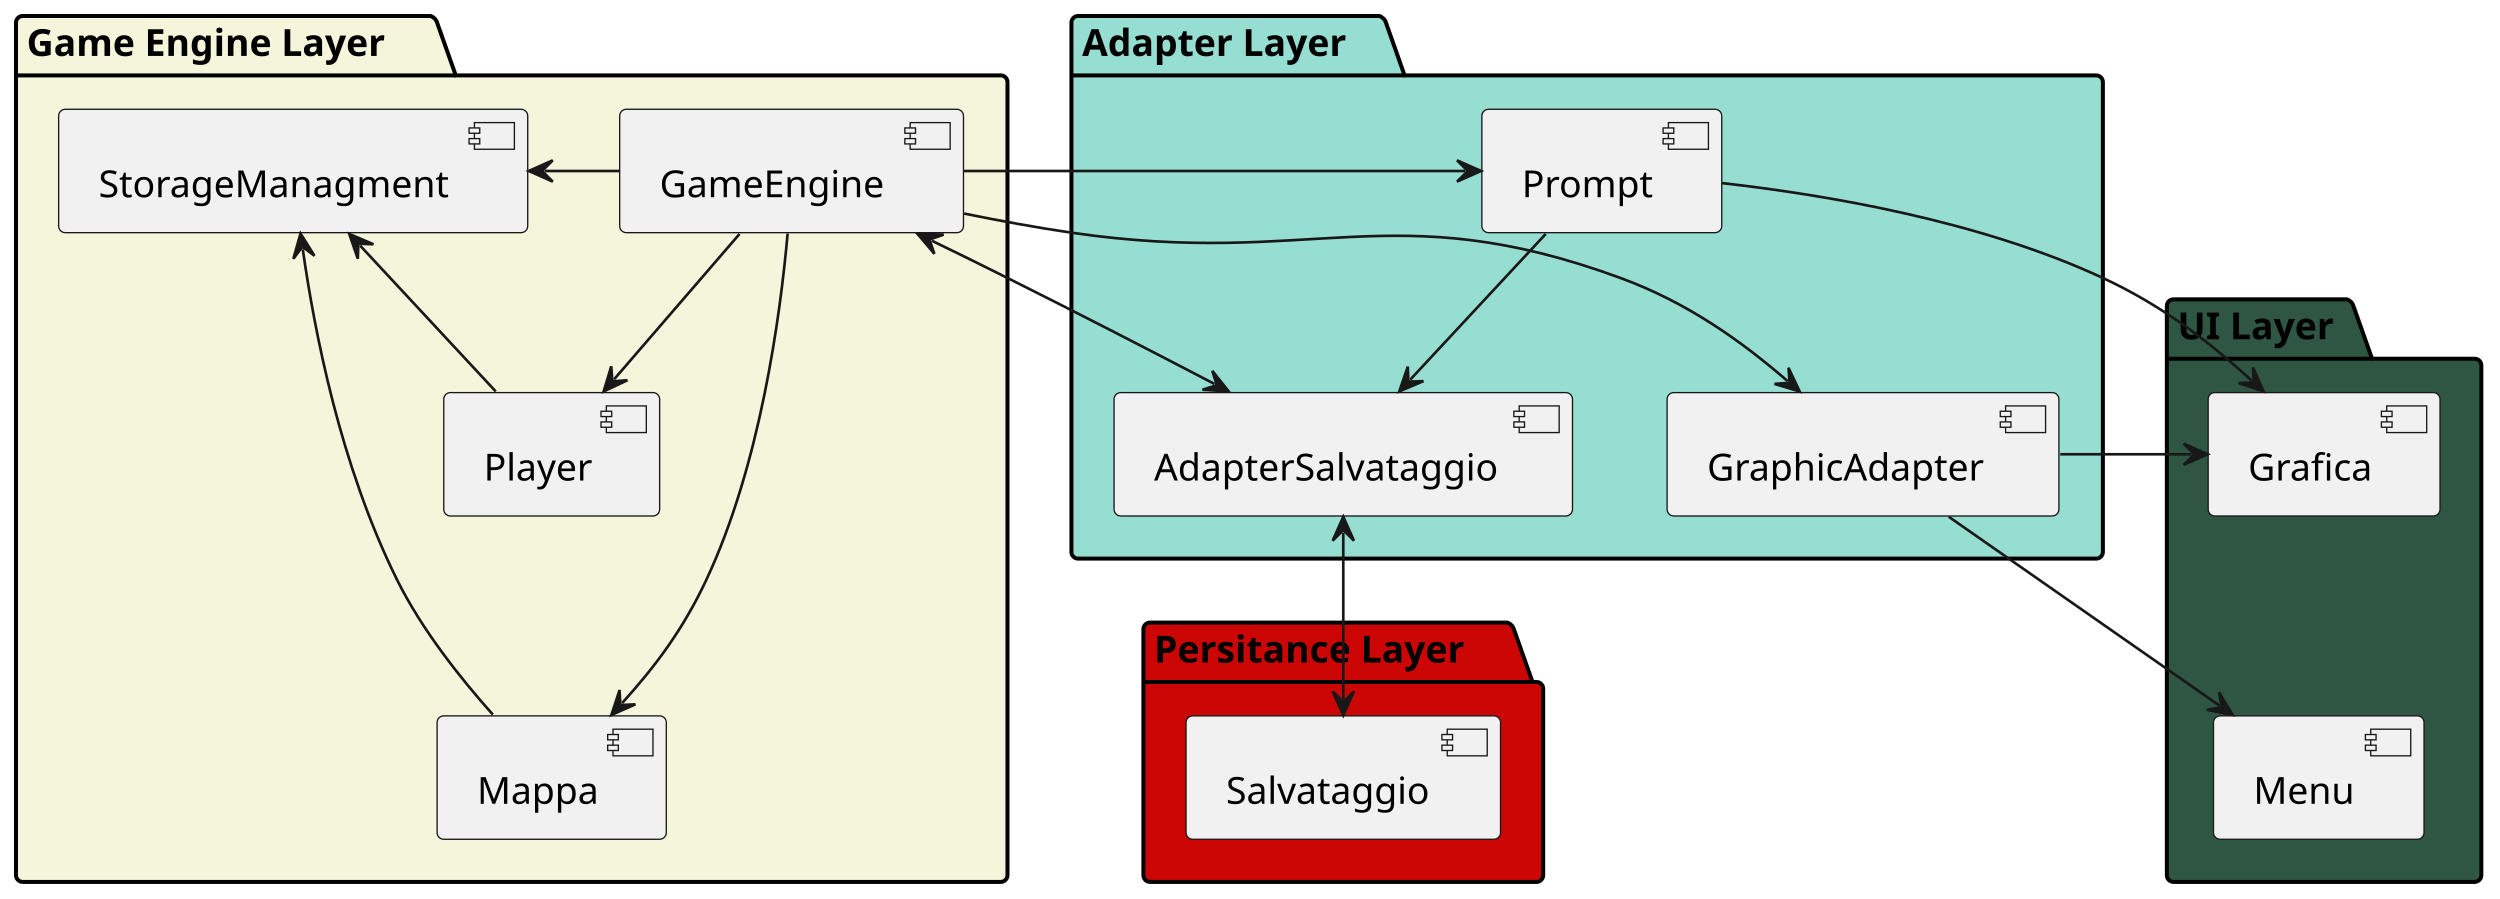
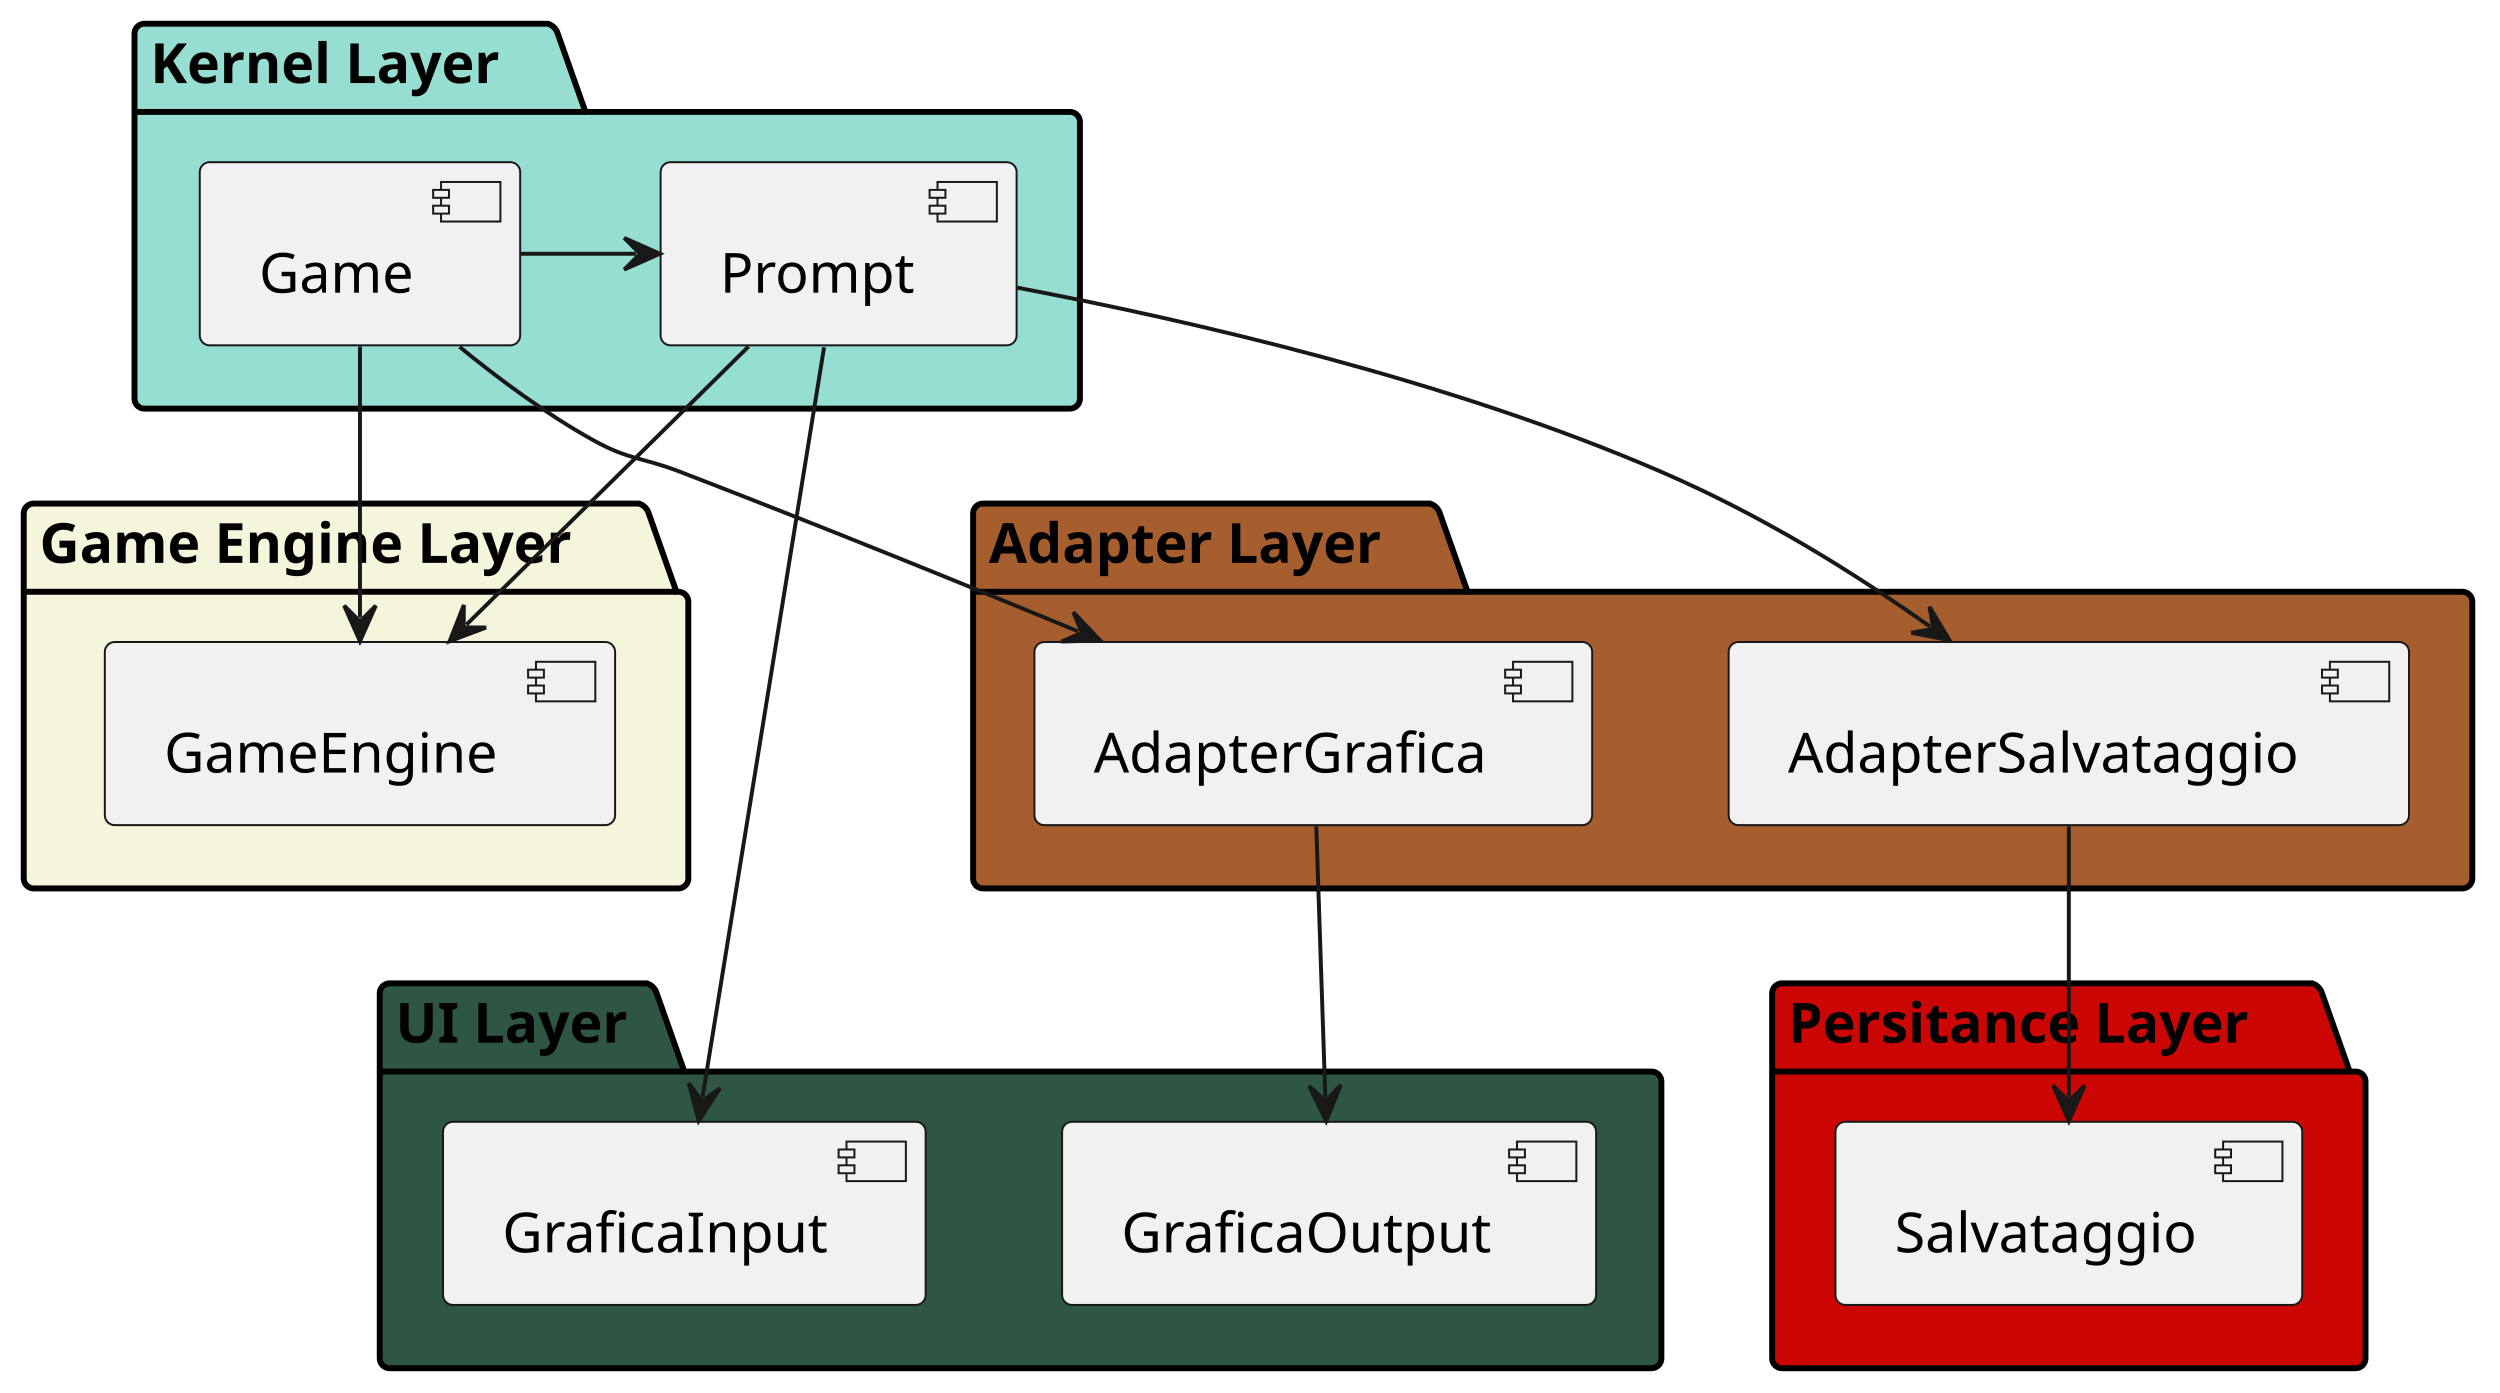
- <svg xmlns="http://www.w3.org/2000/svg" contentStyleType="text/css" height="337px" preserveAspectRatio="none" style="width:938px;height:337px;background:#FFFFFF;" version="1.1" viewBox="0 0 938 337" width="938px" zoomAndPan="magnify">
+ <svg xmlns="http://www.w3.org/2000/svg" contentStyleType="text/css" height="352px" preserveAspectRatio="none" style="width:632px;height:352px;background:#FFFFFF;" version="1.1" viewBox="0 0 632 352" width="632px" zoomAndPan="magnify">
  <defs />
  <g>
    <g id="cluster_UI Layer">
-       <path d="M815.5,112.3 L880.5,112.3 A3.75,3.75 0 0 1 883,114.8 L890,134.597 L928.5,134.597 A2.5,2.5 0 0 1 931,137.097 L931,328.39 A2.5,2.5 0 0 1 928.5,330.89 L815.5,330.89 A2.5,2.5 0 0 1 813,328.39 L813,114.8 A2.5,2.5 0 0 1 815.5,112.3 " fill="#2E5642" style="stroke:#000000;stroke-width:1.5;" />
-       <line style="stroke:#000000;stroke-width:1.5;" x1="813" x2="890" y1="134.597" y2="134.597" />
-       <text fill="#000000" font-family="sans-serif" font-size="14" font-weight="bold" lengthAdjust="spacing" textLength="64" x="817" y="127.295">UI Layer</text>
+       <path d="M98.5,248.59 L163.5,248.59 A3.75,3.75 0 0 1 166,251.09 L173,270.887 L417.5,270.887 A2.5,2.5 0 0 1 420,273.387 L420,343.39 A2.5,2.5 0 0 1 417.5,345.89 L98.5,345.89 A2.5,2.5 0 0 1 96,343.39 L96,251.09 A2.5,2.5 0 0 1 98.5,248.59 " fill="#2E5642" style="stroke:#000000;stroke-width:1.5;" />
+       <line style="stroke:#000000;stroke-width:1.5;" x1="96" x2="173" y1="270.887" y2="270.887" />
+       <text fill="#000000" font-family="sans-serif" font-size="14" font-weight="bold" lengthAdjust="spacing" textLength="64" x="100" y="263.585">UI Layer</text>
    </g>
    <g id="cluster_Game Engine Layer">
-       <path d="M8.5,6 L161.5,6 A3.75,3.75 0 0 1 164,8.5 L171,28.297 L375.5,28.297 A2.5,2.5 0 0 1 378,30.797 L378,328.39 A2.5,2.5 0 0 1 375.5,330.89 L8.5,330.89 A2.5,2.5 0 0 1 6,328.39 L6,8.5 A2.5,2.5 0 0 1 8.5,6 " fill="#F5F5DC" style="stroke:#000000;stroke-width:1.5;" />
-       <line style="stroke:#000000;stroke-width:1.5;" x1="6" x2="171" y1="28.297" y2="28.297" />
-       <text fill="#000000" font-family="sans-serif" font-size="14" font-weight="bold" lengthAdjust="spacing" textLength="152" x="10" y="20.995">Game Engine Layer</text>
+       <path d="M8.5,127.3 L161.5,127.3 A3.75,3.75 0 0 1 164,129.8 L171,149.597 L171.5,149.597 A2.5,2.5 0 0 1 174,152.097 L174,222.09 A2.5,2.5 0 0 1 171.5,224.59 L8.5,224.59 A2.5,2.5 0 0 1 6,222.09 L6,129.8 A2.5,2.5 0 0 1 8.5,127.3 " fill="#F5F5DC" style="stroke:#000000;stroke-width:1.5;" />
+       <line style="stroke:#000000;stroke-width:1.5;" x1="6" x2="171" y1="149.597" y2="149.597" />
+       <text fill="#000000" font-family="sans-serif" font-size="14" font-weight="bold" lengthAdjust="spacing" textLength="152" x="10" y="142.295">Game Engine Layer</text>
+     </g>
+     <g id="cluster_Kernel Layer">
+       <path d="M36.5,6 L138.5,6 A3.75,3.75 0 0 1 141,8.5 L148,28.297 L270.5,28.297 A2.5,2.5 0 0 1 273,30.797 L273,100.8 A2.5,2.5 0 0 1 270.5,103.3 L36.5,103.3 A2.5,2.5 0 0 1 34,100.8 L34,8.5 A2.5,2.5 0 0 1 36.5,6 " fill="#96DED1" style="stroke:#000000;stroke-width:1.5;" />
+       <line style="stroke:#000000;stroke-width:1.5;" x1="34" x2="148" y1="28.297" y2="28.297" />
+       <text fill="#000000" font-family="sans-serif" font-size="14" font-weight="bold" lengthAdjust="spacing" textLength="101" x="38" y="20.995">Kernel Layer</text>
+     </g>
+     <g id="cluster_Persitance Layer">
+       <path d="M450.5,248.59 L584.5,248.59 A3.75,3.75 0 0 1 587,251.09 L594,270.887 L595.5,270.887 A2.5,2.5 0 0 1 598,273.387 L598,343.39 A2.5,2.5 0 0 1 595.5,345.89 L450.5,345.89 A2.5,2.5 0 0 1 448,343.39 L448,251.09 A2.5,2.5 0 0 1 450.5,248.59 " fill="#CC0605" style="stroke:#000000;stroke-width:1.5;" />
+       <line style="stroke:#000000;stroke-width:1.5;" x1="448" x2="594" y1="270.887" y2="270.887" />
+       <text fill="#000000" font-family="sans-serif" font-size="14" font-weight="bold" lengthAdjust="spacing" textLength="133" x="452" y="263.585">Persitance Layer</text>
    </g>
    <g id="cluster_Adapter Layer">
-       <path d="M404.5,6 L517.5,6 A3.75,3.75 0 0 1 520,8.5 L527,28.297 L786.5,28.297 A2.5,2.5 0 0 1 789,30.797 L789,207.09 A2.5,2.5 0 0 1 786.5,209.59 L404.5,209.59 A2.5,2.5 0 0 1 402,207.09 L402,8.5 A2.5,2.5 0 0 1 404.5,6 " fill="#96DED1" style="stroke:#000000;stroke-width:1.5;" />
-       <line style="stroke:#000000;stroke-width:1.5;" x1="402" x2="527" y1="28.297" y2="28.297" />
-       <text fill="#000000" font-family="sans-serif" font-size="14" font-weight="bold" lengthAdjust="spacing" textLength="112" x="406" y="20.995">Adapter Layer</text>
+       <path d="M248.5,127.3 L361.5,127.3 A3.75,3.75 0 0 1 364,129.8 L371,149.597 L622.5,149.597 A2.5,2.5 0 0 1 625,152.097 L625,222.09 A2.5,2.5 0 0 1 622.5,224.59 L248.5,224.59 A2.5,2.5 0 0 1 246,222.09 L246,129.8 A2.5,2.5 0 0 1 248.5,127.3 " fill="#A65E2E" style="stroke:#000000;stroke-width:1.5;" />
+       <line style="stroke:#000000;stroke-width:1.5;" x1="246" x2="371" y1="149.597" y2="149.597" />
+       <text fill="#000000" font-family="sans-serif" font-size="14" font-weight="bold" lengthAdjust="spacing" textLength="112" x="250" y="142.295">Adapter Layer</text>
    </g>
-     <g id="cluster_Persitance Layer">
-       <path d="M431.5,233.59 L565.5,233.59 A3.75,3.75 0 0 1 568,236.09 L575,255.887 L576.5,255.887 A2.5,2.5 0 0 1 579,258.387 L579,328.39 A2.5,2.5 0 0 1 576.5,330.89 L431.5,330.89 A2.5,2.5 0 0 1 429,328.39 L429,236.09 A2.5,2.5 0 0 1 431.5,233.59 " fill="#CC0605" style="stroke:#000000;stroke-width:1.5;" />
-       <line style="stroke:#000000;stroke-width:1.5;" x1="429" x2="575" y1="255.887" y2="255.887" />
-       <text fill="#000000" font-family="sans-serif" font-size="14" font-weight="bold" lengthAdjust="spacing" textLength="133" x="433" y="248.585">Persitance Layer</text>
+     <g id="elem_GraficaInput">
+       <rect fill="#F1F1F1" height="46.297" rx="2.5" ry="2.5" style="stroke:#181818;stroke-width:0.5;" width="122" x="112" y="283.59" />
+       <rect fill="#F1F1F1" height="10" style="stroke:#181818;stroke-width:0.5;" width="15" x="214" y="288.59" />
+       <rect fill="#F1F1F1" height="2" style="stroke:#181818;stroke-width:0.5;" width="4" x="212" y="290.59" />
+       <rect fill="#F1F1F1" height="2" style="stroke:#181818;stroke-width:0.5;" width="4" x="212" y="294.59" />
+       <text fill="#000000" font-family="sans-serif" font-size="14" lengthAdjust="spacing" textLength="82" x="127" y="316.585">GraficaInput</text>
    </g>
-     <g id="elem_Grafica">
-       <rect fill="#F1F1F1" height="46.297" rx="2.5" ry="2.5" style="stroke:#181818;stroke-width:0.5;" width="87" x="828.5" y="147.3" />
-       <rect fill="#F1F1F1" height="10" style="stroke:#181818;stroke-width:0.5;" width="15" x="895.5" y="152.3" />
-       <rect fill="#F1F1F1" height="2" style="stroke:#181818;stroke-width:0.5;" width="4" x="893.5" y="154.3" />
-       <rect fill="#F1F1F1" height="2" style="stroke:#181818;stroke-width:0.5;" width="4" x="893.5" y="158.3" />
-       <text fill="#000000" font-family="sans-serif" font-size="14" lengthAdjust="spacing" textLength="47" x="843.5" y="180.295">Grafica</text>
-     </g>
-     <g id="elem_Menu">
-       <rect fill="#F1F1F1" height="46.297" rx="2.5" ry="2.5" style="stroke:#181818;stroke-width:0.5;" width="79" x="830.5" y="268.59" />
-       <rect fill="#F1F1F1" height="10" style="stroke:#181818;stroke-width:0.5;" width="15" x="889.5" y="273.59" />
-       <rect fill="#F1F1F1" height="2" style="stroke:#181818;stroke-width:0.5;" width="4" x="887.5" y="275.59" />
-       <rect fill="#F1F1F1" height="2" style="stroke:#181818;stroke-width:0.5;" width="4" x="887.5" y="279.59" />
-       <text fill="#000000" font-family="sans-serif" font-size="14" lengthAdjust="spacing" textLength="39" x="845.5" y="301.585">Menu</text>
-     </g>
-     <g id="elem_Player">
-       <rect fill="#F1F1F1" height="46.297" rx="2.5" ry="2.5" style="stroke:#181818;stroke-width:0.5;" width="81" x="166.5" y="147.3" />
-       <rect fill="#F1F1F1" height="10" style="stroke:#181818;stroke-width:0.5;" width="15" x="227.5" y="152.3" />
-       <rect fill="#F1F1F1" height="2" style="stroke:#181818;stroke-width:0.5;" width="4" x="225.5" y="154.3" />
-       <rect fill="#F1F1F1" height="2" style="stroke:#181818;stroke-width:0.5;" width="4" x="225.5" y="158.3" />
-       <text fill="#000000" font-family="sans-serif" font-size="14" lengthAdjust="spacing" textLength="41" x="181.5" y="180.295">Player</text>
-     </g>
-     <g id="elem_Mappa">
-       <rect fill="#F1F1F1" height="46.297" rx="2.5" ry="2.5" style="stroke:#181818;stroke-width:0.5;" width="86" x="164" y="268.59" />
-       <rect fill="#F1F1F1" height="10" style="stroke:#181818;stroke-width:0.5;" width="15" x="230" y="273.59" />
-       <rect fill="#F1F1F1" height="2" style="stroke:#181818;stroke-width:0.5;" width="4" x="228" y="275.59" />
-       <rect fill="#F1F1F1" height="2" style="stroke:#181818;stroke-width:0.5;" width="4" x="228" y="279.59" />
-       <text fill="#000000" font-family="sans-serif" font-size="14" lengthAdjust="spacing" textLength="46" x="179" y="301.585">Mappa</text>
+     <g id="elem_GraficaOutput">
+       <rect fill="#F1F1F1" height="46.297" rx="2.5" ry="2.5" style="stroke:#181818;stroke-width:0.5;" width="135" x="268.5" y="283.59" />
+       <rect fill="#F1F1F1" height="10" style="stroke:#181818;stroke-width:0.5;" width="15" x="383.5" y="288.59" />
+       <rect fill="#F1F1F1" height="2" style="stroke:#181818;stroke-width:0.5;" width="4" x="381.5" y="290.59" />
+       <rect fill="#F1F1F1" height="2" style="stroke:#181818;stroke-width:0.5;" width="4" x="381.5" y="294.59" />
+       <text fill="#000000" font-family="sans-serif" font-size="14" lengthAdjust="spacing" textLength="95" x="283.5" y="316.585">GraficaOutput</text>
    </g>
    <g id="elem_GameEngine">
-       <rect fill="#F1F1F1" height="46.297" rx="2.5" ry="2.5" style="stroke:#181818;stroke-width:0.5;" width="129" x="232.5" y="41" />
-       <rect fill="#F1F1F1" height="10" style="stroke:#181818;stroke-width:0.5;" width="15" x="341.5" y="46" />
-       <rect fill="#F1F1F1" height="2" style="stroke:#181818;stroke-width:0.5;" width="4" x="339.5" y="48" />
-       <rect fill="#F1F1F1" height="2" style="stroke:#181818;stroke-width:0.5;" width="4" x="339.5" y="52" />
-       <text fill="#000000" font-family="sans-serif" font-size="14" lengthAdjust="spacing" textLength="89" x="247.5" y="73.995">GameEngine</text>
-     </g>
-     <g id="elem_StorageManagment">
-       <rect fill="#F1F1F1" height="46.297" rx="2.5" ry="2.5" style="stroke:#181818;stroke-width:0.5;" width="176" x="22" y="41" />
-       <rect fill="#F1F1F1" height="10" style="stroke:#181818;stroke-width:0.5;" width="15" x="178" y="46" />
-       <rect fill="#F1F1F1" height="2" style="stroke:#181818;stroke-width:0.5;" width="4" x="176" y="48" />
-       <rect fill="#F1F1F1" height="2" style="stroke:#181818;stroke-width:0.5;" width="4" x="176" y="52" />
-       <text fill="#000000" font-family="sans-serif" font-size="14" lengthAdjust="spacing" textLength="136" x="37" y="73.995">StorageManagment</text>
+       <rect fill="#F1F1F1" height="46.297" rx="2.5" ry="2.5" style="stroke:#181818;stroke-width:0.5;" width="129" x="26.5" y="162.3" />
+       <rect fill="#F1F1F1" height="10" style="stroke:#181818;stroke-width:0.5;" width="15" x="135.5" y="167.3" />
+       <rect fill="#F1F1F1" height="2" style="stroke:#181818;stroke-width:0.5;" width="4" x="133.5" y="169.3" />
+       <rect fill="#F1F1F1" height="2" style="stroke:#181818;stroke-width:0.5;" width="4" x="133.5" y="173.3" />
+       <text fill="#000000" font-family="sans-serif" font-size="14" lengthAdjust="spacing" textLength="89" x="41.5" y="195.295">GameEngine</text>
    </g>
    <g id="elem_Prompt">
-       <rect fill="#F1F1F1" height="46.297" rx="2.5" ry="2.5" style="stroke:#181818;stroke-width:0.5;" width="90" x="556" y="41" />
-       <rect fill="#F1F1F1" height="10" style="stroke:#181818;stroke-width:0.5;" width="15" x="626" y="46" />
-       <rect fill="#F1F1F1" height="2" style="stroke:#181818;stroke-width:0.5;" width="4" x="624" y="48" />
-       <rect fill="#F1F1F1" height="2" style="stroke:#181818;stroke-width:0.5;" width="4" x="624" y="52" />
-       <text fill="#000000" font-family="sans-serif" font-size="14" lengthAdjust="spacing" textLength="50" x="571" y="73.995">Prompt</text>
+       <rect fill="#F1F1F1" height="46.297" rx="2.5" ry="2.5" style="stroke:#181818;stroke-width:0.5;" width="90" x="167" y="41" />
+       <rect fill="#F1F1F1" height="10" style="stroke:#181818;stroke-width:0.5;" width="15" x="237" y="46" />
+       <rect fill="#F1F1F1" height="2" style="stroke:#181818;stroke-width:0.5;" width="4" x="235" y="48" />
+       <rect fill="#F1F1F1" height="2" style="stroke:#181818;stroke-width:0.5;" width="4" x="235" y="52" />
+       <text fill="#000000" font-family="sans-serif" font-size="14" lengthAdjust="spacing" textLength="50" x="182" y="73.995">Prompt</text>
    </g>
-     <g id="elem_GraphicAdapter">
-       <rect fill="#F1F1F1" height="46.297" rx="2.5" ry="2.5" style="stroke:#181818;stroke-width:0.5;" width="147" x="625.5" y="147.3" />
-       <rect fill="#F1F1F1" height="10" style="stroke:#181818;stroke-width:0.5;" width="15" x="752.5" y="152.3" />
-       <rect fill="#F1F1F1" height="2" style="stroke:#181818;stroke-width:0.5;" width="4" x="750.5" y="154.3" />
-       <rect fill="#F1F1F1" height="2" style="stroke:#181818;stroke-width:0.5;" width="4" x="750.5" y="158.3" />
-       <text fill="#000000" font-family="sans-serif" font-size="14" lengthAdjust="spacing" textLength="107" x="640.5" y="180.295">GraphicAdapter</text>
+     <g id="elem_Game">
+       <rect fill="#F1F1F1" height="46.297" rx="2.5" ry="2.5" style="stroke:#181818;stroke-width:0.5;" width="81" x="50.5" y="41" />
+       <rect fill="#F1F1F1" height="10" style="stroke:#181818;stroke-width:0.5;" width="15" x="111.5" y="46" />
+       <rect fill="#F1F1F1" height="2" style="stroke:#181818;stroke-width:0.5;" width="4" x="109.5" y="48" />
+       <rect fill="#F1F1F1" height="2" style="stroke:#181818;stroke-width:0.5;" width="4" x="109.5" y="52" />
+       <text fill="#000000" font-family="sans-serif" font-size="14" lengthAdjust="spacing" textLength="41" x="65.5" y="73.995">Game</text>
+     </g>
+     <g id="elem_Salvataggio">
+       <rect fill="#F1F1F1" height="46.297" rx="2.5" ry="2.5" style="stroke:#181818;stroke-width:0.5;" width="118" x="464" y="283.59" />
+       <rect fill="#F1F1F1" height="10" style="stroke:#181818;stroke-width:0.5;" width="15" x="562" y="288.59" />
+       <rect fill="#F1F1F1" height="2" style="stroke:#181818;stroke-width:0.5;" width="4" x="560" y="290.59" />
+       <rect fill="#F1F1F1" height="2" style="stroke:#181818;stroke-width:0.5;" width="4" x="560" y="294.59" />
+       <text fill="#000000" font-family="sans-serif" font-size="14" lengthAdjust="spacing" textLength="78" x="479" y="316.585">Salvataggio</text>
+     </g>
+     <g id="elem_AdapterGrafica">
+       <rect fill="#F1F1F1" height="46.297" rx="2.5" ry="2.5" style="stroke:#181818;stroke-width:0.5;" width="141" x="261.5" y="162.3" />
+       <rect fill="#F1F1F1" height="10" style="stroke:#181818;stroke-width:0.5;" width="15" x="382.5" y="167.3" />
+       <rect fill="#F1F1F1" height="2" style="stroke:#181818;stroke-width:0.5;" width="4" x="380.5" y="169.3" />
+       <rect fill="#F1F1F1" height="2" style="stroke:#181818;stroke-width:0.5;" width="4" x="380.5" y="173.3" />
+       <text fill="#000000" font-family="sans-serif" font-size="14" lengthAdjust="spacing" textLength="101" x="276.5" y="195.295">AdapterGrafica</text>
    </g>
    <g id="elem_AdapterSalvataggio">
-       <rect fill="#F1F1F1" height="46.297" rx="2.5" ry="2.5" style="stroke:#181818;stroke-width:0.5;" width="172" x="418" y="147.3" />
-       <rect fill="#F1F1F1" height="10" style="stroke:#181818;stroke-width:0.5;" width="15" x="570" y="152.3" />
-       <rect fill="#F1F1F1" height="2" style="stroke:#181818;stroke-width:0.5;" width="4" x="568" y="154.3" />
-       <rect fill="#F1F1F1" height="2" style="stroke:#181818;stroke-width:0.5;" width="4" x="568" y="158.3" />
-       <text fill="#000000" font-family="sans-serif" font-size="14" lengthAdjust="spacing" textLength="132" x="433" y="180.295">AdapterSalvataggio</text>
+       <rect fill="#F1F1F1" height="46.297" rx="2.5" ry="2.5" style="stroke:#181818;stroke-width:0.5;" width="172" x="437" y="162.3" />
+       <rect fill="#F1F1F1" height="10" style="stroke:#181818;stroke-width:0.5;" width="15" x="589" y="167.3" />
+       <rect fill="#F1F1F1" height="2" style="stroke:#181818;stroke-width:0.5;" width="4" x="587" y="169.3" />
+       <rect fill="#F1F1F1" height="2" style="stroke:#181818;stroke-width:0.5;" width="4" x="587" y="173.3" />
+       <text fill="#000000" font-family="sans-serif" font-size="14" lengthAdjust="spacing" textLength="132" x="452" y="195.295">AdapterSalvataggio</text>
    </g>
-     <g id="elem_Salvataggio">
-       <rect fill="#F1F1F1" height="46.297" rx="2.5" ry="2.5" style="stroke:#181818;stroke-width:0.5;" width="118" x="445" y="268.59" />
-       <rect fill="#F1F1F1" height="10" style="stroke:#181818;stroke-width:0.5;" width="15" x="543" y="273.59" />
-       <rect fill="#F1F1F1" height="2" style="stroke:#181818;stroke-width:0.5;" width="4" x="541" y="275.59" />
-       <rect fill="#F1F1F1" height="2" style="stroke:#181818;stroke-width:0.5;" width="4" x="541" y="279.59" />
-       <text fill="#000000" font-family="sans-serif" font-size="14" lengthAdjust="spacing" textLength="78" x="460" y="301.585">Salvataggio</text>
+     <g id="link_Game_Prompt">
+       <path d="M131.65,64.15 C143.37,64.15 149.08,64.15 160.8,64.15 " fill="none" id="Game-to-Prompt" style="stroke:#181818;stroke-width:1.0;" />
+       <polygon fill="#181818" points="166.8,64.15,157.8,60.15,161.8,64.15,157.8,68.15,166.8,64.15" style="stroke:#181818;stroke-width:1.0;" />
    </g>
-     <g id="link_GameEngine_Mappa">
-       <path d="M295.52,87.62 C292.8,118.29 285.27,174.38 265,217.59 C256.19,236.37 245.716,250.212 233.416,263.801 " fill="none" id="GameEngine-to-Mappa" style="stroke:#181818;stroke-width:1.0;" />
-       <polygon fill="#181818" points="229.39,268.25,238.395,264.261,232.745,264.543,232.464,258.893,229.39,268.25" style="stroke:#181818;stroke-width:1.0;" />
+     <g id="link_Game_GameEngine">
+       <path d="M91,87.59 C91,108.92 91,134.81 91,156.11 " fill="none" id="Game-to-GameEngine" style="stroke:#181818;stroke-width:1.0;" />
+       <polygon fill="#181818" points="91,162.11,95,153.11,91,157.11,87,153.11,91,162.11" style="stroke:#181818;stroke-width:1.0;" />
    </g>
-     <g id="link_GameEngine_Player">
-       <path d="M277.47,87.78 C262.38,105.27 245.501,124.838 230.411,142.318 " fill="none" id="GameEngine-to-Player" style="stroke:#181818;stroke-width:1.0;" />
-       <polygon fill="#181818" points="226.49,146.86,235.399,142.661,229.757,143.075,229.343,137.434,226.49,146.86" style="stroke:#181818;stroke-width:1.0;" />
+     <g id="link_Prompt_GameEngine">
+       <path d="M189.24,87.59 C167.61,108.92 139.532,136.597 117.932,157.897 " fill="none" id="Prompt-to-GameEngine" style="stroke:#181818;stroke-width:1.0;" />
+       <polygon fill="#181818" points="113.66,162.11,122.877,158.639,117.22,158.599,117.26,152.943,113.66,162.11" style="stroke:#181818;stroke-width:1.0;" />
    </g>
-     <g id="link_StorageManagment_Player">
-       <path d="M135.137,92.173 C151.407,109.663 169.73,129.38 185.99,146.86 " fill="none" id="StorageManagment-backto-Player" style="stroke:#181818;stroke-width:1.0;" />
-       <polygon fill="#181818" points="131.05,87.78,134.251,97.094,134.456,91.441,140.109,91.645,131.05,87.78" style="stroke:#181818;stroke-width:1.0;" />
-     </g>
-     <g id="link_StorageManagment_Mappa">
-       <path d="M113.602,93.559 C118.002,124.239 127.58,174.4 149,217.59 C158.22,236.18 172.72,254.46 184.91,268.11 " fill="none" id="StorageManagment-backto-Mappa" style="stroke:#181818;stroke-width:1.0;" />
-       <polygon fill="#181818" points="112.75,87.62,110.068,97.097,113.46,92.569,117.987,95.961,112.75,87.62" style="stroke:#181818;stroke-width:1.0;" />
-     </g>
-     <g id="link_GameEngine_StorageManagment">
-       <path d="M232.29,64.15 C220.99,64.15 215.69,64.15 204.39,64.15 " fill="none" id="GameEngine-to-StorageManagment" style="stroke:#181818;stroke-width:1.0;" />
-       <polygon fill="#181818" points="198.39,64.15,207.39,68.15,203.39,64.15,207.39,60.15,198.39,64.15" style="stroke:#181818;stroke-width:1.0;" />
-     </g>
-     <g id="link_Prompt_Grafica">
-       <path d="M646.12,68.7 C685.39,73.13 743.05,82.92 789,104.3 C811.59,114.8 829.17,128.484 844.85,142.804 " fill="none" id="Prompt-to-Grafica" style="stroke:#181818;stroke-width:1.0;" />
-       <polygon fill="#181818" points="849.28,146.85,845.332,137.827,845.588,143.478,839.937,143.734,849.28,146.85" style="stroke:#181818;stroke-width:1.0;" />
-     </g>
-     <g id="link_GameEngine_Prompt">
-       <path d="M361.72,64.15 C426.37,64.15 485.02,64.15 549.67,64.15 " fill="none" id="GameEngine-to-Prompt" style="stroke:#181818;stroke-width:1.0;" />
-       <polygon fill="#181818" points="555.67,64.15,546.67,60.15,550.67,64.15,546.67,68.15,555.67,64.15" style="stroke:#181818;stroke-width:1.0;" />
-     </g>
-     <g id="link_GameEngine_GraphicAdapter">
-       <path d="M361.74,80.13 C375.01,82.83 388.91,85.38 402,87.3 C492.9,100.58 521.76,72.64 608,104.3 C633.35,113.6 653.458,128.09 670.698,142.97 " fill="none" id="GameEngine-to-GraphicAdapter" style="stroke:#181818;stroke-width:1.0;" />
-       <polygon fill="#181818" points="675.24,146.89,671.04,137.981,671.455,143.623,665.813,144.038,675.24,146.89" style="stroke:#181818;stroke-width:1.0;" />
+     <g id="link_Prompt_GraficaInput">
+       <path d="M208.33,87.78 C200.88,133.75 185.01,231.647 177.59,277.417 " fill="none" id="Prompt-to-GraficaInput" style="stroke:#181818;stroke-width:1.0;" />
+       <polygon fill="#181818" points="176.63,283.34,182.019,275.096,177.43,278.404,174.122,273.816,176.63,283.34" style="stroke:#181818;stroke-width:1.0;" />
    </g>
    <g id="link_Prompt_AdapterSalvataggio">
-       <path d="M579.95,87.78 C563.68,105.27 545.357,124.987 529.097,142.467 " fill="none" id="Prompt-to-AdapterSalvataggio" style="stroke:#181818;stroke-width:1.0;" />
-       <polygon fill="#181818" points="525.01,146.86,534.069,142.995,528.415,143.199,528.211,137.546,525.01,146.86" style="stroke:#181818;stroke-width:1.0;" />
-     </g>
-     <g id="link_GraphicAdapter_Grafica">
-       <path d="M773,170.44 C791.43,170.44 803.87,170.44 822.3,170.44 " fill="none" id="GraphicAdapter-to-Grafica" style="stroke:#181818;stroke-width:1.0;" />
-       <polygon fill="#181818" points="828.3,170.44,819.3,166.44,823.3,170.44,819.3,174.44,828.3,170.44" style="stroke:#181818;stroke-width:1.0;" />
-     </g>
-     <g id="link_GraphicAdapter_Menu">
-       <path d="M731.16,193.88 C761.64,215.14 802.249,243.477 832.769,264.767 " fill="none" id="GraphicAdapter-to-Menu" style="stroke:#181818;stroke-width:1.0;" />
-       <polygon fill="#181818" points="837.69,268.2,832.597,259.77,833.589,265.339,828.02,266.332,837.69,268.2" style="stroke:#181818;stroke-width:1.0;" />
+       <path d="M257.15,72.72 C300.2,80.9 366.26,95.98 420,119.3 C446.01,130.58 468.103,144.448 487.933,158.398 " fill="none" id="Prompt-to-AdapterSalvataggio" style="stroke:#181818;stroke-width:1.0;" />
+       <polygon fill="#181818" points="492.84,161.85,487.78,153.4,488.75,158.973,483.178,159.943,492.84,161.85" style="stroke:#181818;stroke-width:1.0;" />
    </g>
    <g id="link_AdapterSalvataggio_Salvataggio">
-       <path d="M504,199.88 C504,221.21 504,241.11 504,262.4 " fill="none" id="AdapterSalvataggio-Salvataggio" style="stroke:#181818;stroke-width:1.0;" />
-       <polygon fill="#181818" points="504,193.88,500,202.88,504,198.88,508,202.88,504,193.88" style="stroke:#181818;stroke-width:1.0;" />
-       <polygon fill="#181818" points="504,268.4,508,259.4,504,263.4,500,259.4,504,268.4" style="stroke:#181818;stroke-width:1.0;" />
+       <path d="M523,208.88 C523,230.21 523,256.11 523,277.4 " fill="none" id="AdapterSalvataggio-to-Salvataggio" style="stroke:#181818;stroke-width:1.0;" />
+       <polygon fill="#181818" points="523,283.4,527,274.4,523,278.4,519,274.4,523,283.4" style="stroke:#181818;stroke-width:1.0;" />
    </g>
-     <g id="link_AdapterSalvataggio_GameEngine">
-       <path d="M455.671,144.064 C431.391,131.394 405.75,118.17 378,104.3 C367.1,98.85 360.732,95.691 349.622,90.321 " fill="none" id="AdapterSalvataggio-GameEngine" style="stroke:#181818;stroke-width:1.0;" />
-       <polygon fill="#181818" points="460.99,146.84,454.861,139.13,456.557,144.527,451.161,146.223,460.99,146.84" style="stroke:#181818;stroke-width:1.0;" />
-       <polygon fill="#181818" points="344.22,87.71,350.582,95.228,348.722,89.886,354.064,88.025,344.22,87.71" style="stroke:#181818;stroke-width:1.0;" />
+     <g id="link_AdapterGrafica_GraficaOutput">
+       <path d="M332.75,208.88 C333.47,230.21 334.34,256.113 335.05,277.403 " fill="none" id="AdapterGrafica-to-GraficaOutput" style="stroke:#181818;stroke-width:1.0;" />
+       <polygon fill="#181818" points="335.25,283.4,338.948,274.272,335.083,278.403,330.952,274.538,335.25,283.4" style="stroke:#181818;stroke-width:1.0;" />
+     </g>
+     <g id="link_Game_AdapterGrafica">
+       <path d="M116.19,87.7 C126.22,95.89 138.17,104.74 150,111.3 C159.1,116.34 162.29,115.56 172,119.3 C207.54,132.99 241.655,146.838 272.595,159.628 " fill="none" id="Game-to-AdapterGrafica" style="stroke:#181818;stroke-width:1.0;" />
+       <polygon fill="#181818" points="278.14,161.92,271.351,154.785,273.519,160.01,268.295,162.178,278.14,161.92" style="stroke:#181818;stroke-width:1.0;" />
    </g>
  </g>
</svg>
